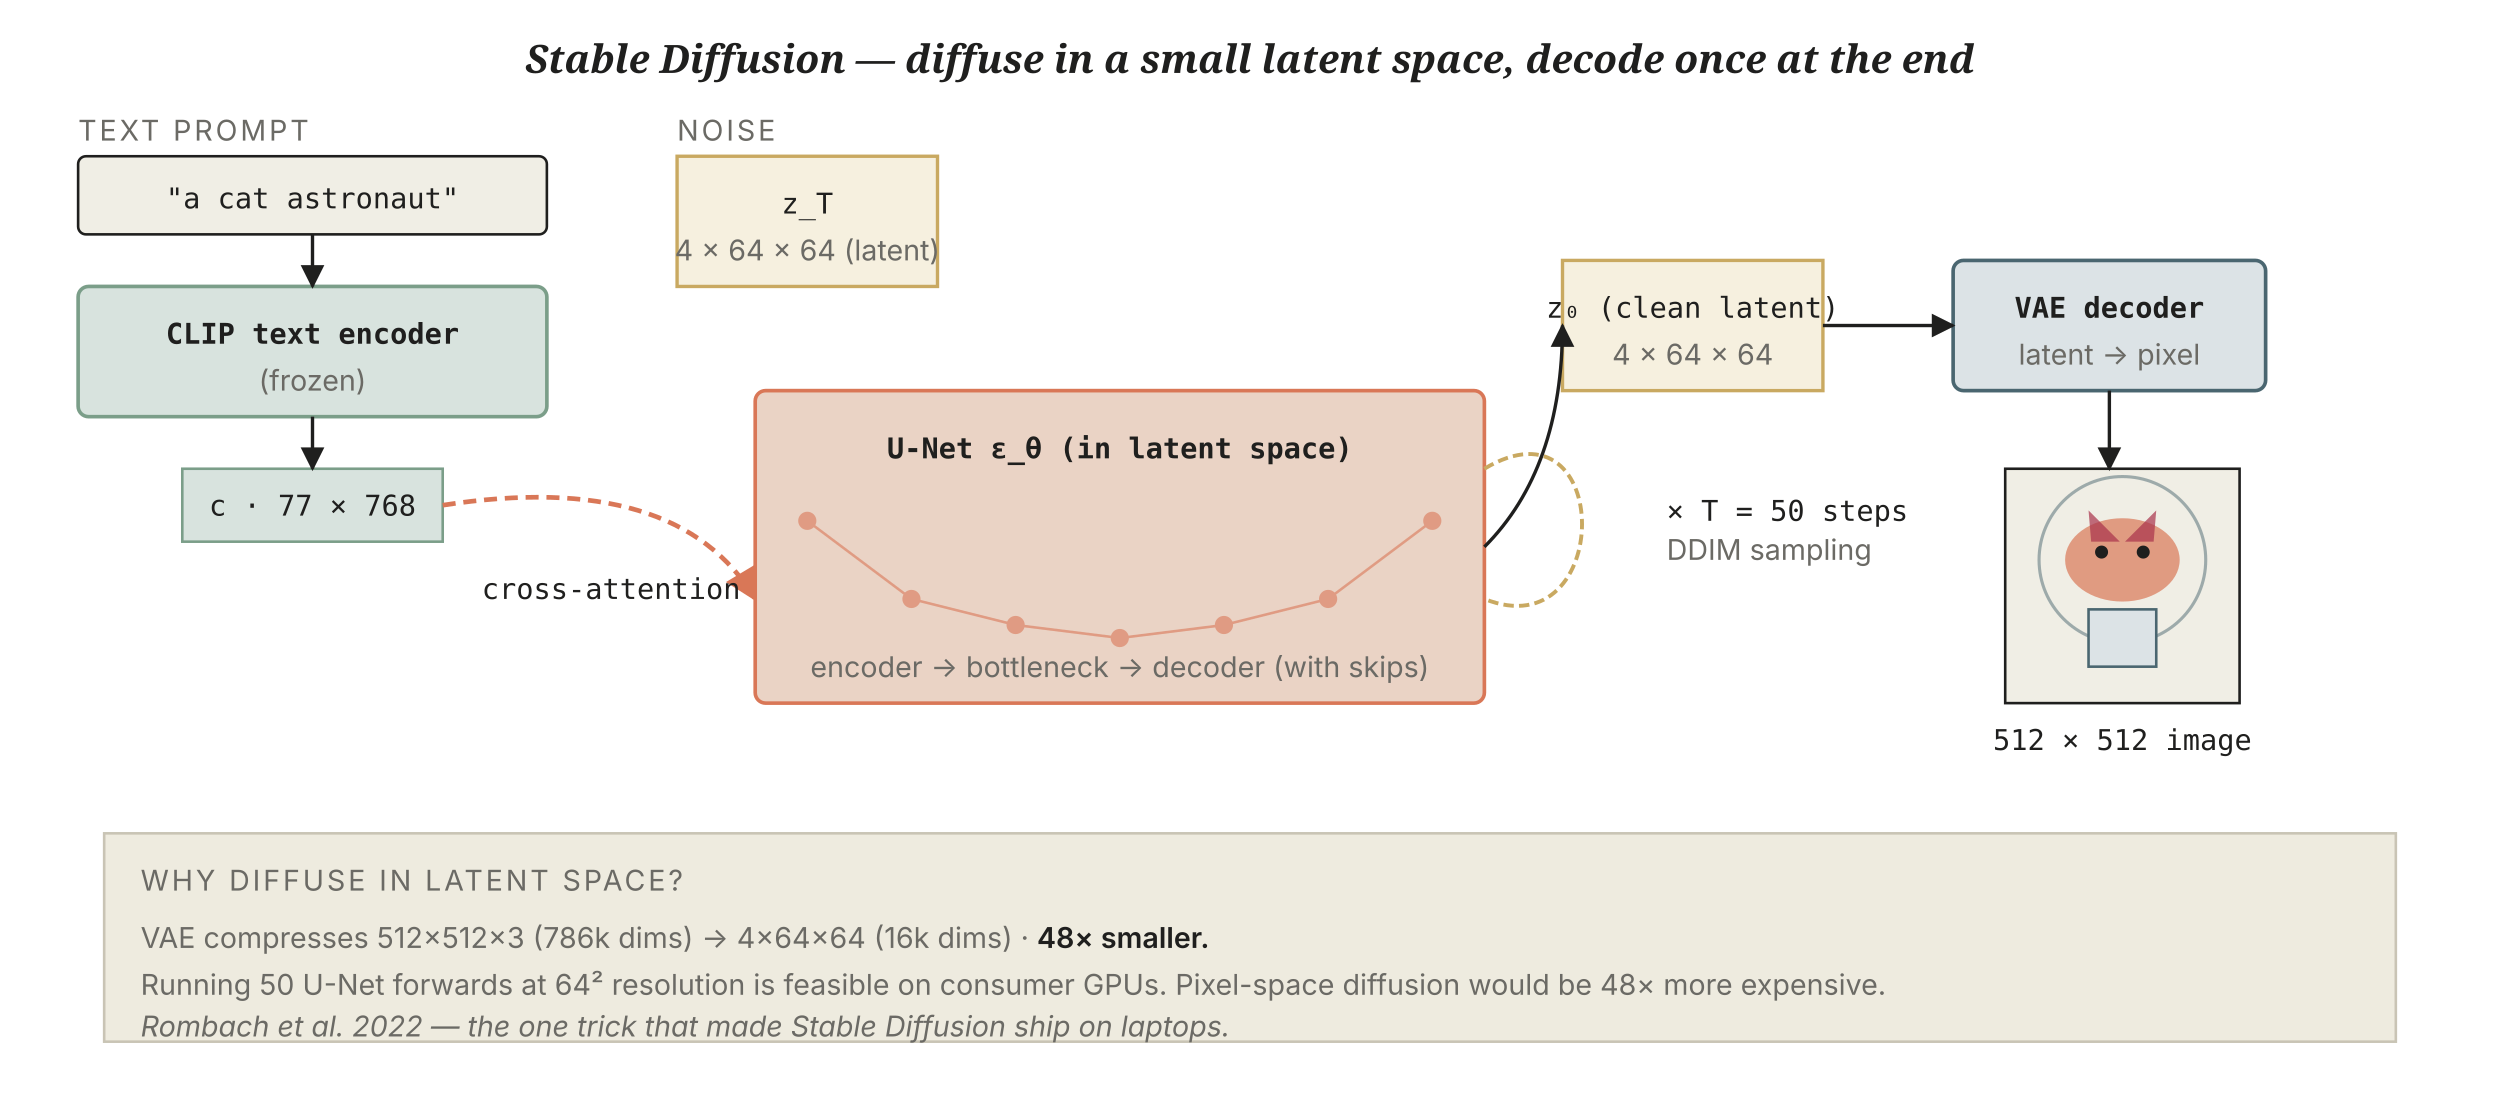
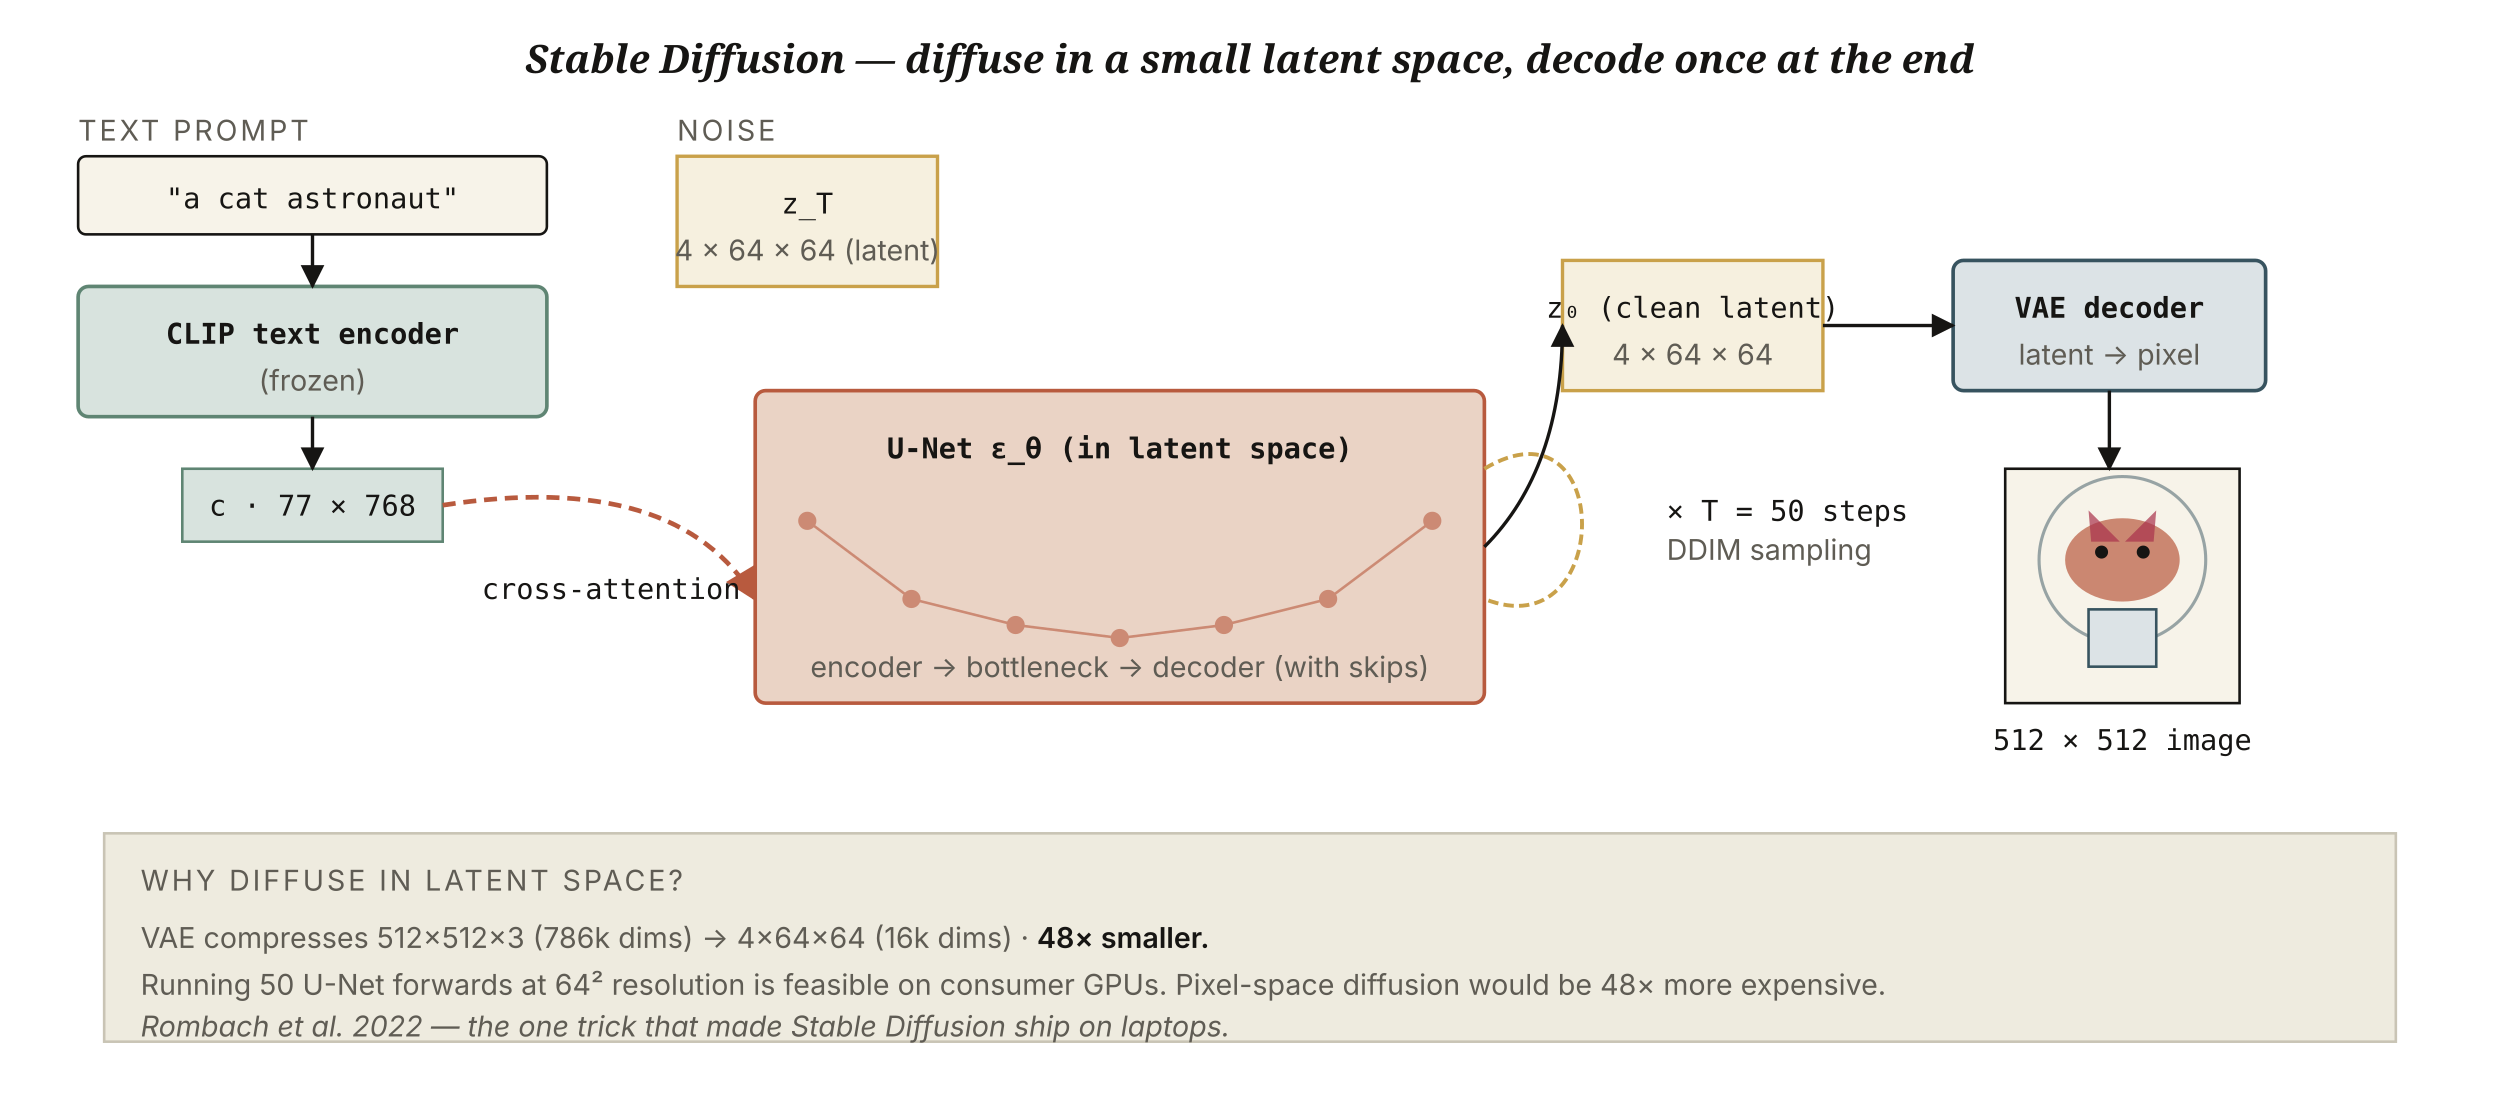
- <svg xmlns="http://www.w3.org/2000/svg" viewBox="0 0 960 420" font-family="Fraunces, Georgia, serif">
+ <svg xmlns="http://www.w3.org/2000/svg" viewBox="0 0 960 420" font-family="EB Garamond, Georgia, serif">
  <defs>
    <style>
-       .vae    { fill:#DCE3E6; stroke:#4A6670; stroke-width:1.4; rx:4; ry:4; }
-       .unet   { fill:#EAD3C5; stroke:#D97757; stroke-width:1.4; rx:4; ry:4; }
-       .clip   { fill:#D8E3DE; stroke:#7B9E89; stroke-width:1.4; rx:4; ry:4; }
-       .latent { fill:#F6F0DF; stroke:#C9A961; stroke-width:1.3; }
-       .img    { fill:#F0EEE5; stroke:#1F1F1E; stroke-width:1; }
-       .ink    { stroke:#1F1F1E; fill:none; stroke-width:1.3; }
-       .cross  { stroke:#D97757; fill:none; stroke-width:1.8; stroke-dasharray:5 3; }
-       .mono   { font-family:'JetBrains Mono', monospace; font-size:11px; fill:#1F1F1E; }
-       .mut    { fill:#6B6A65; font-size:11px; font-family:Inter, sans-serif; }
-       .ttl    { fill:#1F1F1E; font-size:15px; font-weight:600; font-style:italic; }
-       .tag    { fill:#6B6A65; font-size:11px; letter-spacing:0.1em; text-transform:uppercase; font-family:Inter, sans-serif; }
+       .vae    { fill:#DCE3E6; stroke:#37535F; stroke-width:1.4; rx:4; ry:4; }
+       .unet   { fill:#EAD3C5; stroke:#B85A3E; stroke-width:1.4; rx:4; ry:4; }
+       .clip   { fill:#D8E3DE; stroke:#5F8573; stroke-width:1.4; rx:4; ry:4; }
+       .latent { fill:#F6F0DF; stroke:#C9A14A; stroke-width:1.3; }
+       .img    { fill:#F7F3E9; stroke:#161513; stroke-width:1; }
+       .ink    { stroke:#161513; fill:none; stroke-width:1.3; }
+       .cross  { stroke:#B85A3E; fill:none; stroke-width:1.8; stroke-dasharray:5 3; }
+       .mono   { font-family:'JetBrains Mono', monospace; font-size:11px; fill:#161513; }
+       .mut    { fill:#5F5C54; font-size:11px; font-family:Inter, sans-serif; }
+       .ttl    { fill:#161513; font-size:15px; font-weight:600; font-style:italic; }
+       .tag    { fill:#5F5C54; font-size:11px; letter-spacing:0.1em; text-transform:uppercase; font-family:Inter, sans-serif; }
    </style>
    <marker id="ld-a" viewBox="0 0 10 10" refX="9" refY="5" markerWidth="7" markerHeight="7" orient="auto">
-       <path d="M0,0 L10,5 L0,10 z" fill="#1F1F1E" />
+       <path d="M0,0 L10,5 L0,10 z" fill="#161513" />
    </marker>
    <marker id="ld-c" viewBox="0 0 10 10" refX="9" refY="5" markerWidth="7" markerHeight="7" orient="auto">
-       <path d="M0,0 L10,5 L0,10 z" fill="#D97757" />
+       <path d="M0,0 L10,5 L0,10 z" fill="#B85A3E" />
    </marker>
  </defs>
  <text x="480" y="28" text-anchor="middle" class="ttl">Stable Diffusion — diffuse in a small latent space, decode once at the end</text>
  <g transform="translate(30, 60)">
    <text x="0" y="-6" class="tag">TEXT PROMPT</text>
-     <rect x="0" y="0" width="180" height="30" fill="#F0EEE5" stroke="#1F1F1E" rx="3" />
+     <rect x="0" y="0" width="180" height="30" fill="#F7F3E9" stroke="#161513" rx="3" />
    <text x="90" y="20" text-anchor="middle" class="mono">"a cat astronaut"</text>
  </g>
  <g transform="translate(30, 110)">
    <rect class="clip" x="0" y="0" width="180" height="50" />
-     <text x="90" y="22" text-anchor="middle" class="mono" fill="#7B9E89" font-weight="600">CLIP text encoder</text>
-     <text x="90" y="40" text-anchor="middle" class="mut" fill="#7B9E89">(frozen)</text>
+     <text x="90" y="22" text-anchor="middle" class="mono" fill="#5F8573" font-weight="600">CLIP text encoder</text>
+     <text x="90" y="40" text-anchor="middle" class="mut" fill="#5F8573">(frozen)</text>
  </g>
  <line x1="120" y1="90" x2="120" y2="110" class="ink" marker-end="url(#ld-a)" />
  <g transform="translate(70, 180)">
-     <rect x="0" y="0" width="100" height="28" fill="#D8E3DE" stroke="#7B9E89" />
-     <text x="50" y="18" text-anchor="middle" class="mono" fill="#7B9E89">c · 77 × 768</text>
+     <rect x="0" y="0" width="100" height="28" fill="#D8E3DE" stroke="#5F8573" />
+     <text x="50" y="18" text-anchor="middle" class="mono" fill="#5F8573">c · 77 × 768</text>
  </g>
  <line x1="120" y1="160" x2="120" y2="180" class="ink" marker-end="url(#ld-a)" />
  <g transform="translate(260, 60)">
    <text x="0" y="-6" class="tag">NOISE</text>
    <rect class="latent" x="0" y="0" width="100" height="50" />
-     <text x="50" y="22" text-anchor="middle" class="mono" fill="#C9A961">z_T</text>
-     <text x="50" y="40" text-anchor="middle" class="mut" fill="#C9A961">4 × 64 × 64 (latent)</text>
+     <text x="50" y="22" text-anchor="middle" class="mono" fill="#C9A14A">z_T</text>
+     <text x="50" y="40" text-anchor="middle" class="mut" fill="#C9A14A">4 × 64 × 64 (latent)</text>
  </g>
  <g transform="translate(290, 150)">
    <rect class="unet" x="0" y="0" width="280" height="120" />
-     <text x="140" y="26" text-anchor="middle" class="mono" fill="#D97757" font-weight="600">U-Net ε_θ (in latent space)</text>
-     <g stroke="#D97757" stroke-width="1" fill="none" opacity="0.6">
+     <text x="140" y="26" text-anchor="middle" class="mono" fill="#B85A3E" font-weight="600">U-Net ε_θ (in latent space)</text>
+     <g stroke="#B85A3E" stroke-width="1" fill="none" opacity="0.6">
      <path d="M 20 50 L 60 80 L 100 90 L 140 95 L 180 90 L 220 80 L 260 50" />
-       <circle cx="20" cy="50" r="3" fill="#D97757" />
-       <circle cx="60" cy="80" r="3" fill="#D97757" />
-       <circle cx="100" cy="90" r="3" fill="#D97757" />
-       <circle cx="140" cy="95" r="3" fill="#D97757" />
-       <circle cx="180" cy="90" r="3" fill="#D97757" />
-       <circle cx="220" cy="80" r="3" fill="#D97757" />
-       <circle cx="260" cy="50" r="3" fill="#D97757" />
+       <circle cx="20" cy="50" r="3" fill="#B85A3E" />
+       <circle cx="60" cy="80" r="3" fill="#B85A3E" />
+       <circle cx="100" cy="90" r="3" fill="#B85A3E" />
+       <circle cx="140" cy="95" r="3" fill="#B85A3E" />
+       <circle cx="180" cy="90" r="3" fill="#B85A3E" />
+       <circle cx="220" cy="80" r="3" fill="#B85A3E" />
+       <circle cx="260" cy="50" r="3" fill="#B85A3E" />
    </g>
-     <text x="140" y="110" text-anchor="middle" class="mut" fill="#D97757">encoder → bottleneck → decoder  (with skips)</text>
+     <text x="140" y="110" text-anchor="middle" class="mut" fill="#B85A3E">encoder → bottleneck → decoder  (with skips)</text>
  </g>
  <path class="cross" marker-end="url(#ld-c)" d="M 170 194 Q 260 180 290 230" />
-   <text x="185" y="230" class="mono" fill="#D97757">cross-attention</text>
-   <path d="M 570 180 C 620 150 620 250 570 230" stroke="#C9A961" fill="none" stroke-width="1.5" stroke-dasharray="4 2" />
-   <text x="640" y="200" class="mono" fill="#C9A961">× T = 50 steps</text>
-   <text x="640" y="215" class="mut" fill="#C9A961">DDIM sampling</text>
+   <text x="185" y="230" class="mono" fill="#B85A3E">cross-attention</text>
+   <path d="M 570 180 C 620 150 620 250 570 230" stroke="#C9A14A" fill="none" stroke-width="1.5" stroke-dasharray="4 2" />
+   <text x="640" y="200" class="mono" fill="#C9A14A">× T = 50 steps</text>
+   <text x="640" y="215" class="mut" fill="#C9A14A">DDIM sampling</text>
  <g transform="translate(600, 100)">
    <rect class="latent" x="0" y="0" width="100" height="50" />
-     <text x="50" y="22" text-anchor="middle" class="mono" fill="#C9A961">z₀ (clean latent)</text>
-     <text x="50" y="40" text-anchor="middle" class="mut" fill="#C9A961">4 × 64 × 64</text>
+     <text x="50" y="22" text-anchor="middle" class="mono" fill="#C9A14A">z₀ (clean latent)</text>
+     <text x="50" y="40" text-anchor="middle" class="mut" fill="#C9A14A">4 × 64 × 64</text>
  </g>
  <path d="M 570 210 Q 600 180 600 125" class="ink" fill="none" marker-end="url(#ld-a)" />
  <g transform="translate(750, 100)">
    <rect class="vae" x="0" y="0" width="120" height="50" />
-     <text x="60" y="22" text-anchor="middle" class="mono" fill="#4A6670" font-weight="600">VAE decoder</text>
-     <text x="60" y="40" text-anchor="middle" class="mut" fill="#4A6670">latent → pixel</text>
+     <text x="60" y="22" text-anchor="middle" class="mono" fill="#37535F" font-weight="600">VAE decoder</text>
+     <text x="60" y="40" text-anchor="middle" class="mut" fill="#37535F">latent → pixel</text>
  </g>
  <line x1="700" y1="125" x2="750" y2="125" class="ink" marker-end="url(#ld-a)" />
  <g transform="translate(770, 180)">
    <rect class="img" x="0" y="0" width="90" height="90" />
    <g transform="translate(10, 10)">
-       <ellipse cx="35" cy="25" rx="22" ry="16" fill="#D97757" opacity="0.7" />
-       <circle cx="27" cy="22" r="2.5" fill="#1F1F1E" />
-       <circle cx="43" cy="22" r="2.5" fill="#1F1F1E" />
+       <ellipse cx="35" cy="25" rx="22" ry="16" fill="#B85A3E" opacity="0.7" />
+       <circle cx="27" cy="22" r="2.5" fill="#161513" />
+       <circle cx="43" cy="22" r="2.5" fill="#161513" />
      <path d="M 23 18 L 22 6 L 34 18 Z" fill="#A8324B" opacity="0.7" />
      <path d="M 47 18 L 48 6 L 36 18 Z" fill="#A8324B" opacity="0.7" />
-       <circle cx="35" cy="25" r="32" fill="none" stroke="#4A6670" stroke-width="1.2" opacity="0.5" />
-       <rect x="22" y="44" width="26" height="22" fill="#DCE3E6" stroke="#4A6670" />
+       <circle cx="35" cy="25" r="32" fill="none" stroke="#37535F" stroke-width="1.2" opacity="0.5" />
+       <rect x="22" y="44" width="26" height="22" fill="#DCE3E6" stroke="#37535F" />
    </g>
    <text x="45" y="108" text-anchor="middle" class="mono">512 × 512 image</text>
  </g>
  <line x1="810" y1="150" x2="810" y2="180" class="ink" marker-end="url(#ld-a)" />
  <g transform="translate(40, 320)">
    <rect x="0" y="0" width="880" height="80" fill="#EEEBDF" stroke="#C9C4B5" />
    <text x="14" y="22" class="tag">WHY DIFFUSE IN LATENT SPACE?</text>
-     <text x="14" y="44" class="mut">VAE compresses 512×512×3 (786k dims) → 4×64×64 (16k dims) · <tspan fill="#1F1F1E" font-weight="600">48× smaller.</tspan>
+     <text x="14" y="44" class="mut">VAE compresses 512×512×3 (786k dims) → 4×64×64 (16k dims) · <tspan fill="#161513" font-weight="600">48× smaller.</tspan>
    </text>
    <text x="14" y="62" class="mut">Running 50 U-Net forwards at 64² resolution is feasible on consumer GPUs. Pixel-space diffusion would be 48× more expensive.</text>
    <text x="14" y="78" class="mut" font-style="italic">Rombach et al. 2022 — the one trick that made Stable Diffusion ship on laptops.</text>
  </g>
</svg>
